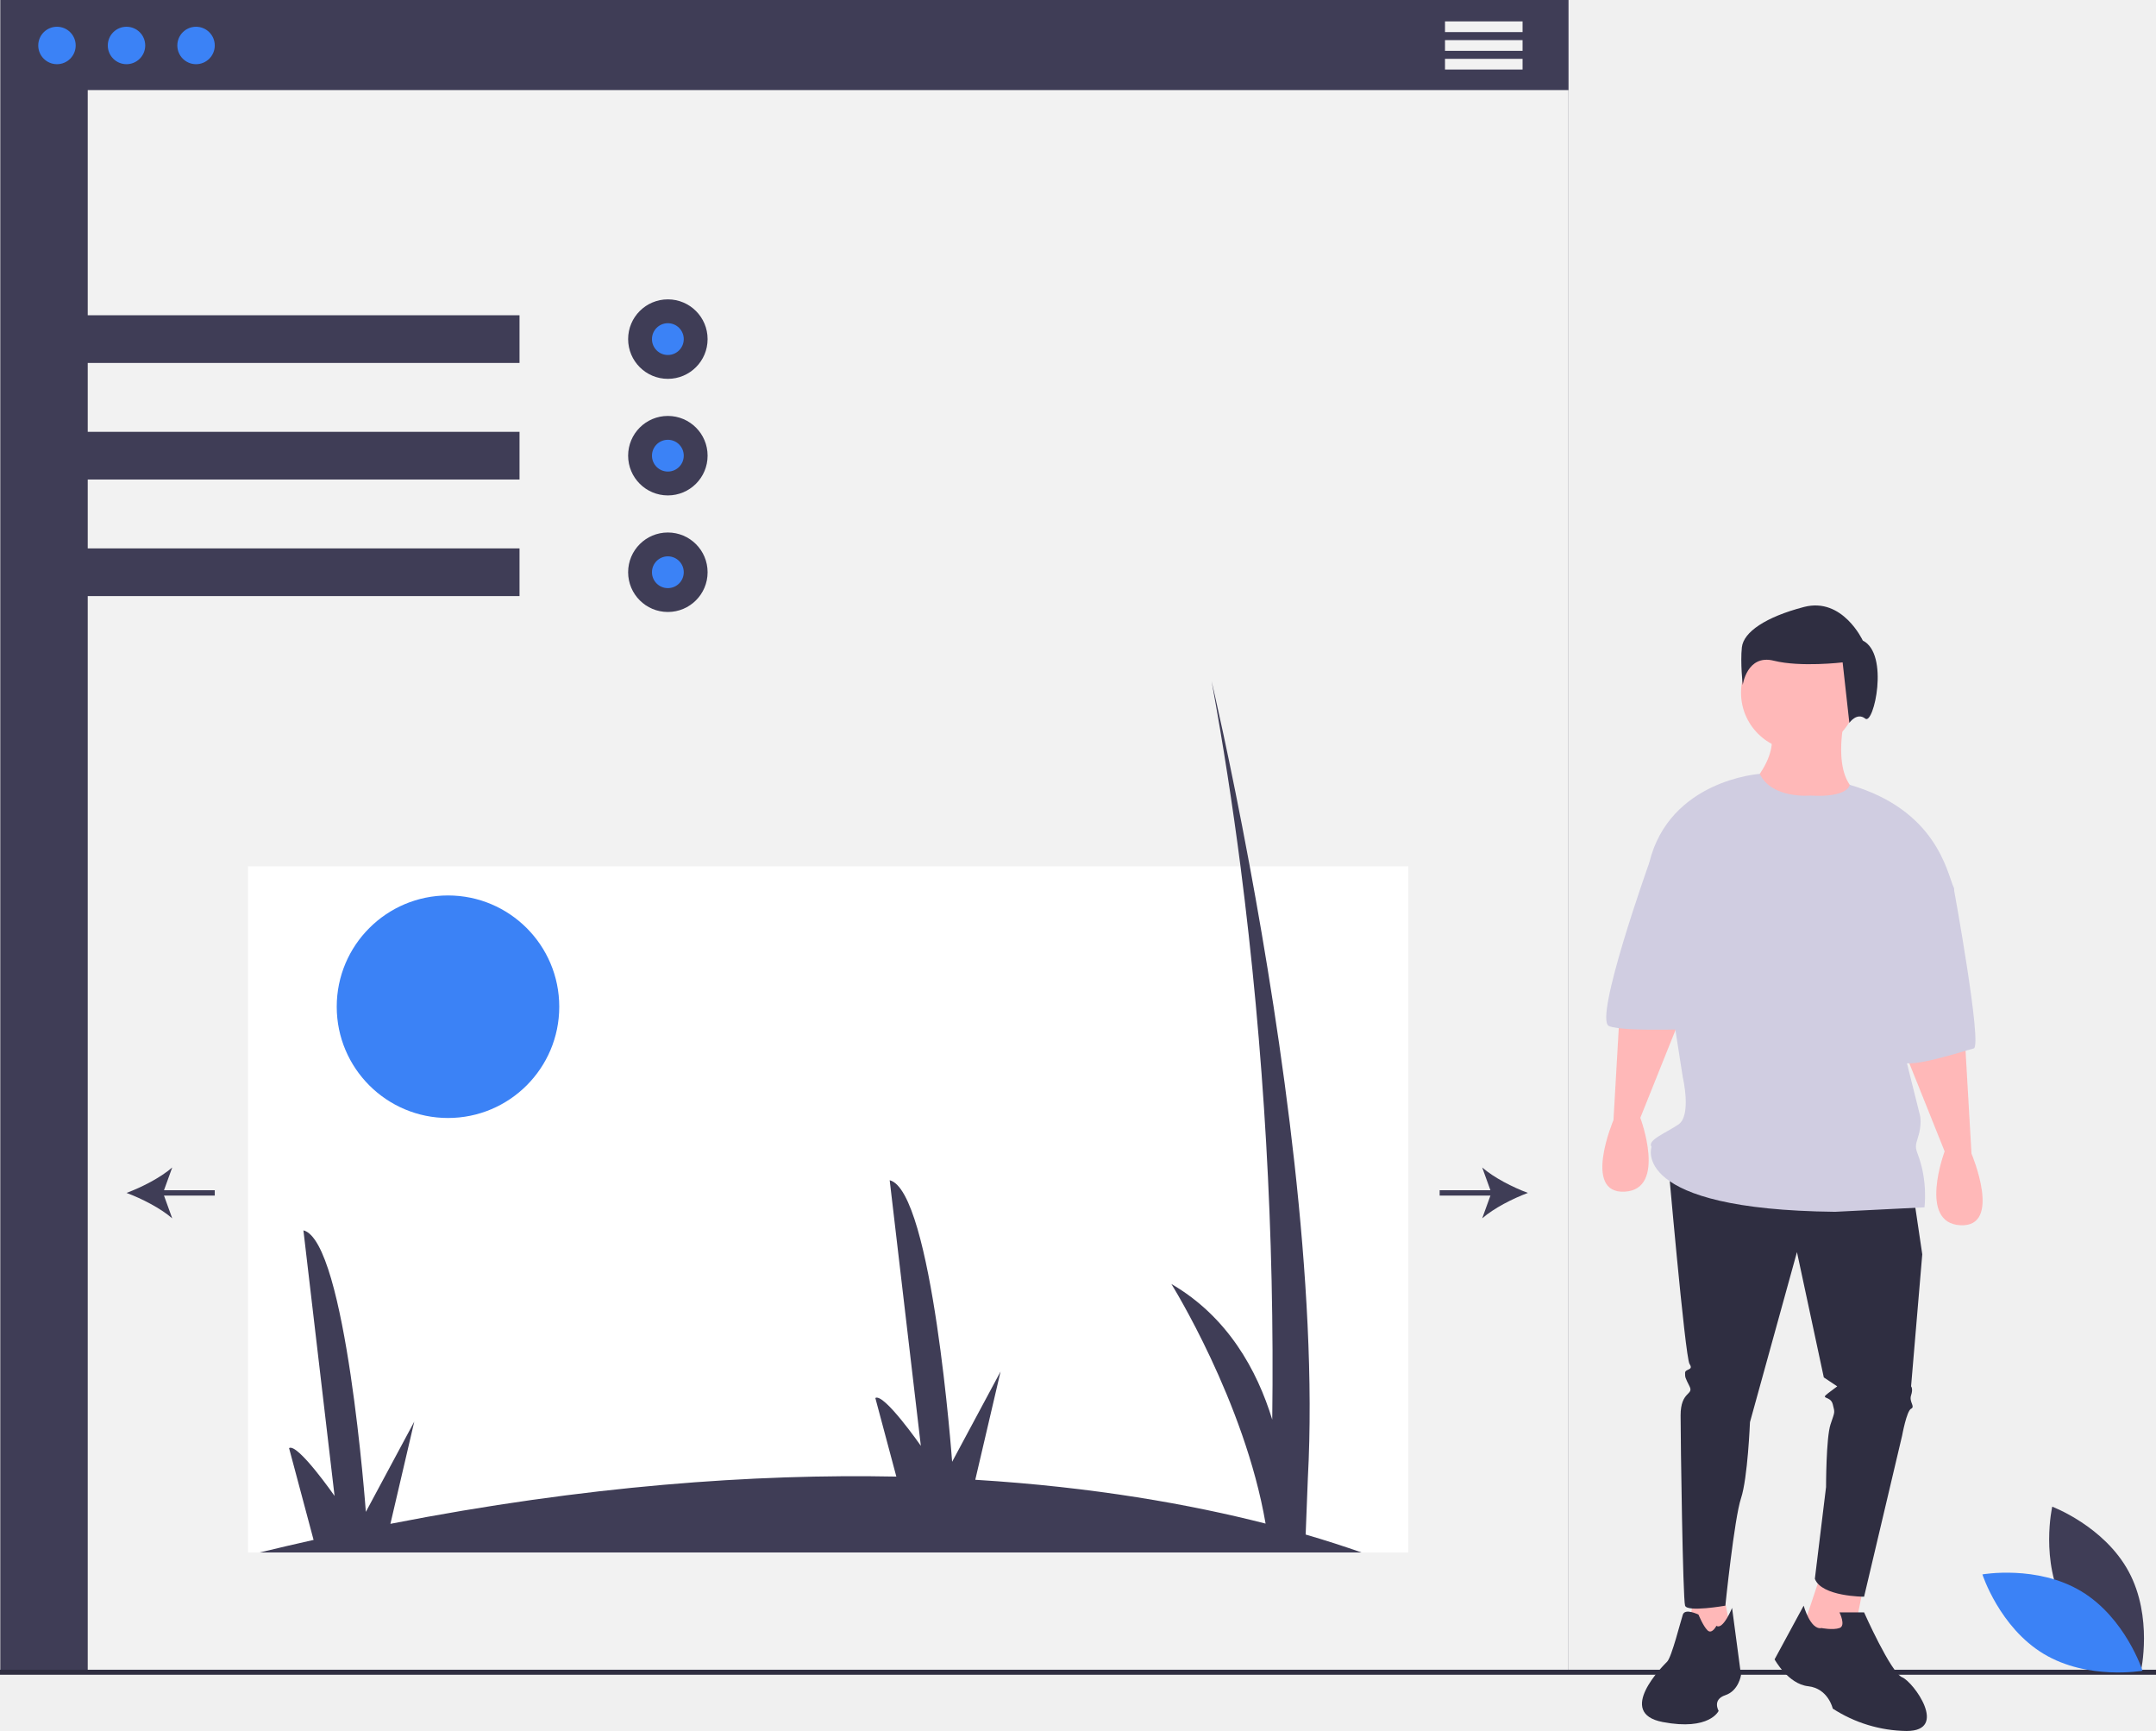
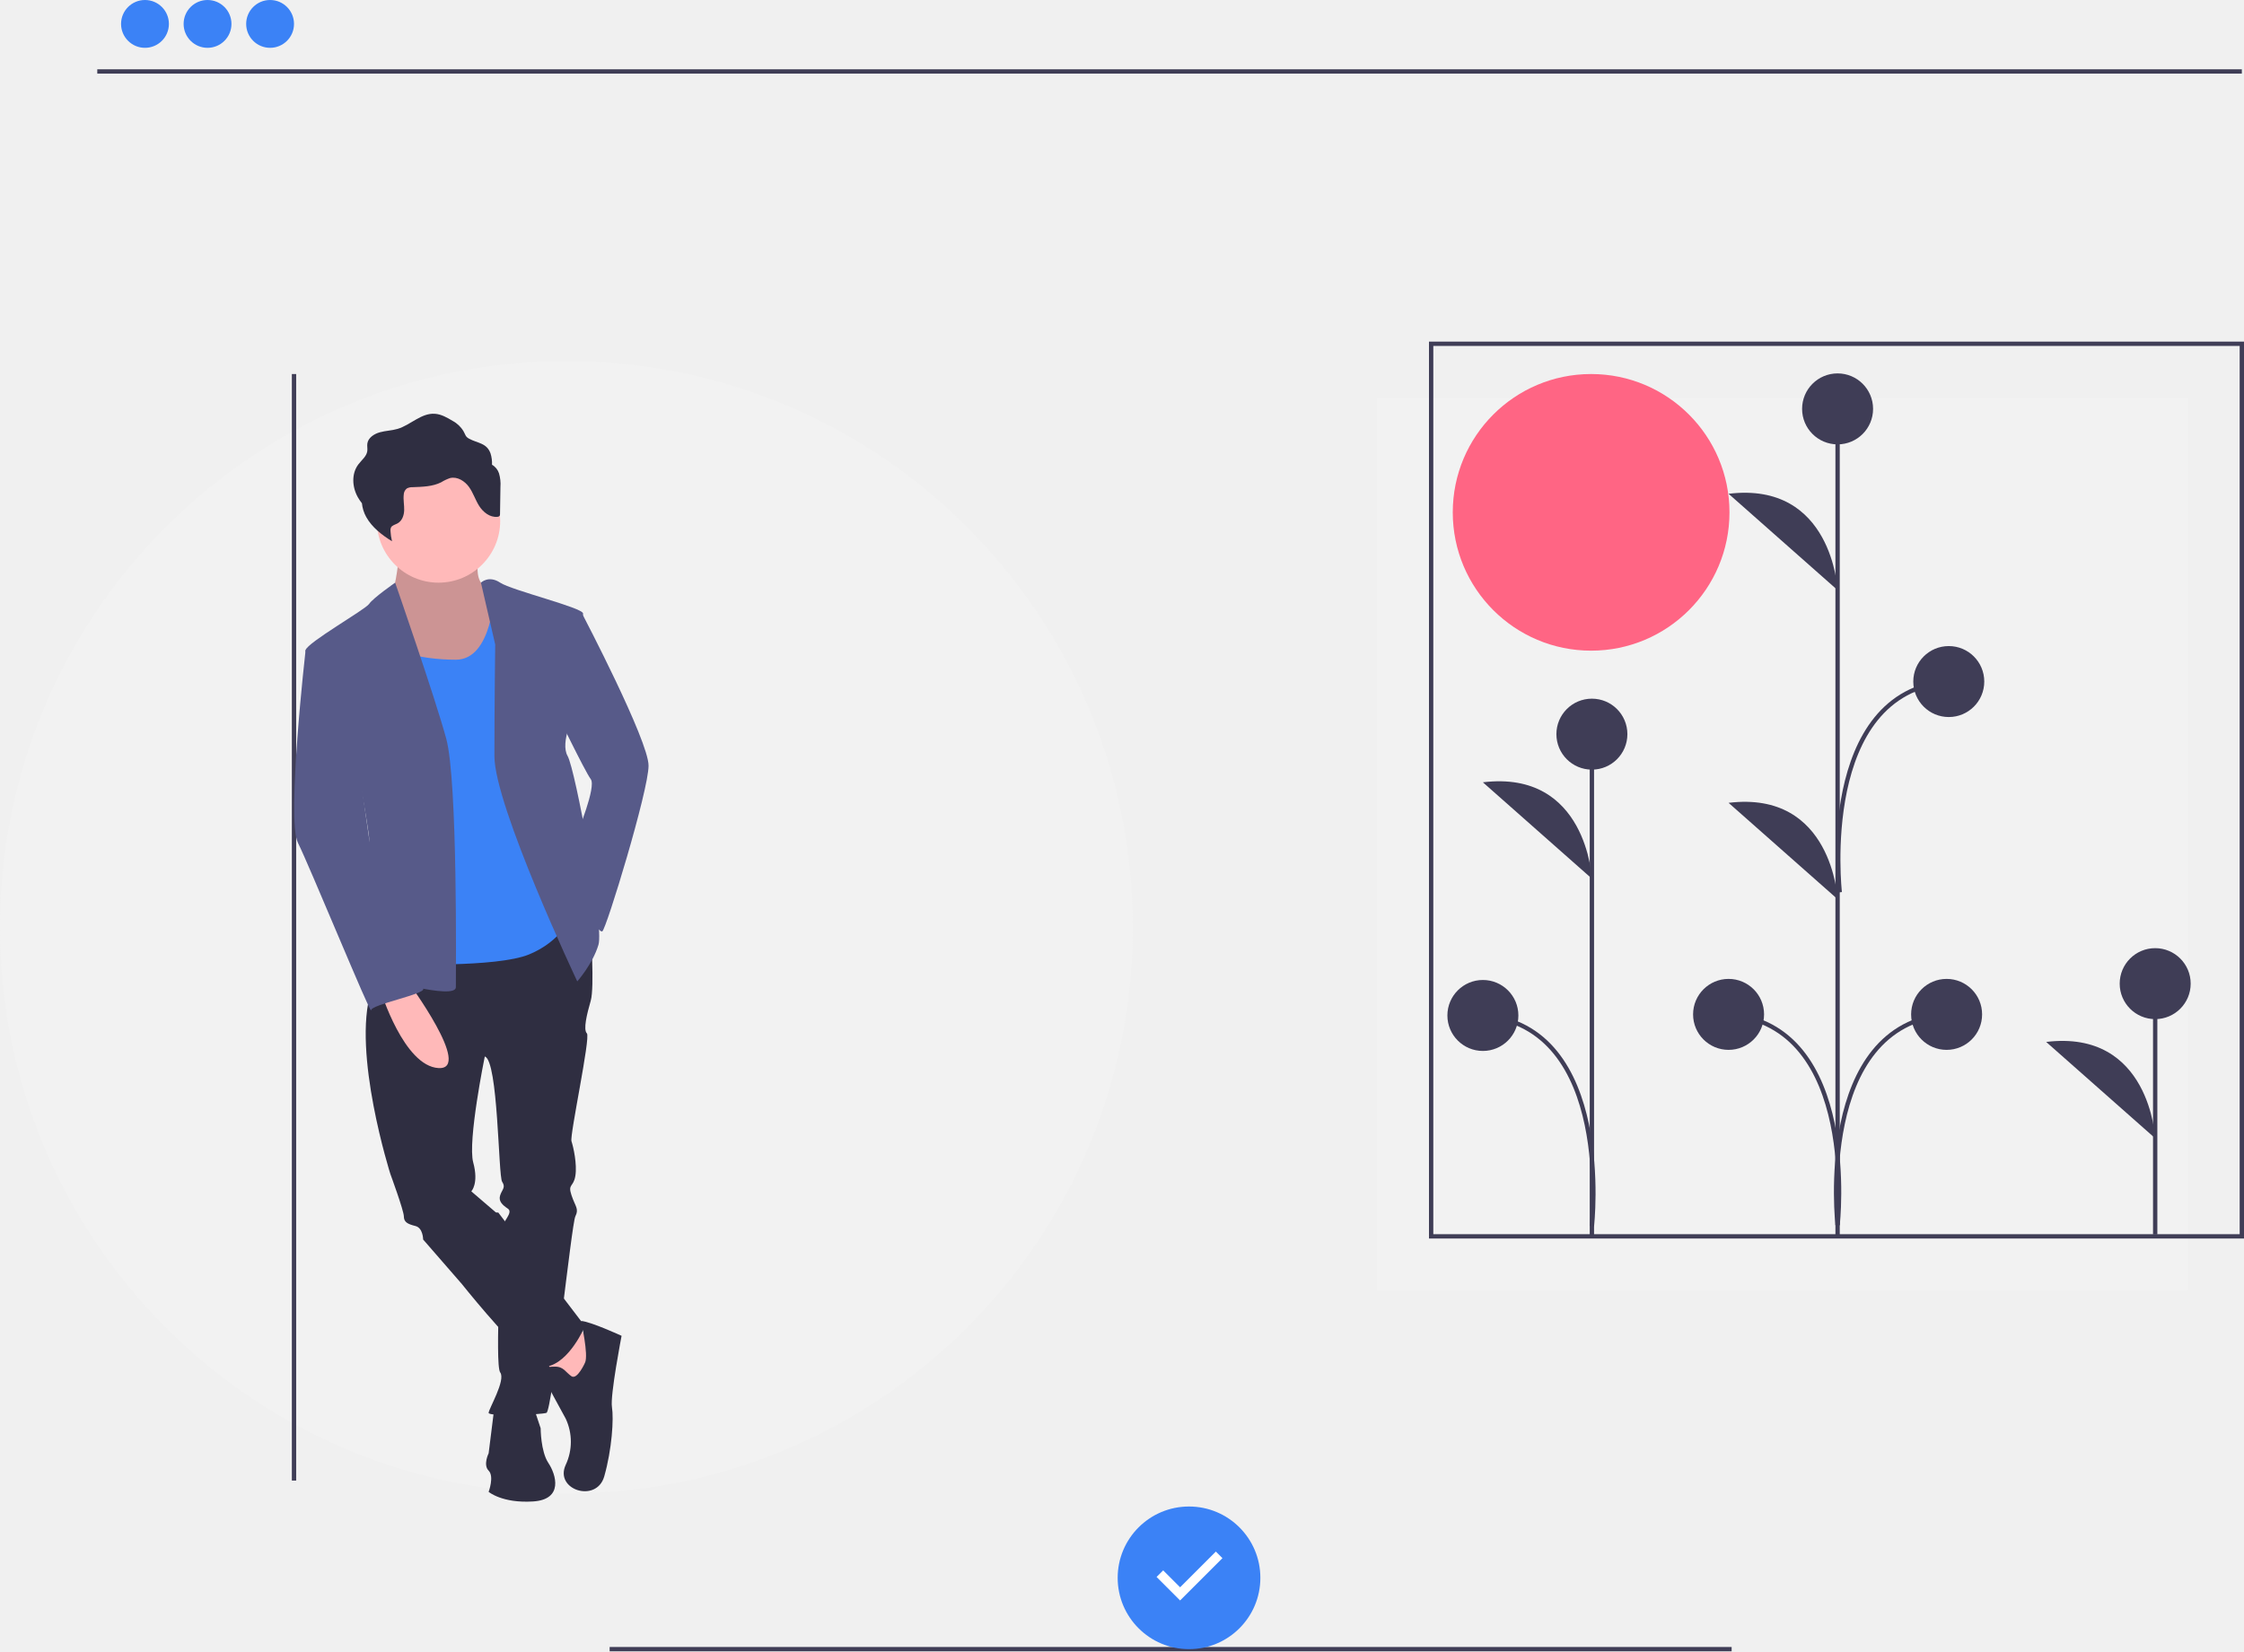
- <svg xmlns="http://www.w3.org/2000/svg" data-name="Layer 1" width="963.51" height="773.5" viewBox="0 0 963.51 773.5">
-   <rect x="0.139" width="700.83" height="747" fill="#3f3d56" />
-   <rect x="39.206" y="40.25" width="661.764" height="706.75" fill="#f2f2f2" />
-   <rect x="25" y="140.876" width="207.171" height="21.309" fill="#3f3d56" />
-   <rect x="25" y="192.965" width="207.171" height="21.309" fill="#3f3d56" />
-   <rect x="25" y="245.054" width="207.171" height="21.309" fill="#3f3d56" />
-   <circle cx="298.466" cy="151.531" r="17.758" fill="#3f3d56" />
-   <circle cx="298.466" cy="203.62" r="17.758" fill="#3f3d56" />
-   <circle cx="298.466" cy="255.708" r="17.758" fill="#3f3d56" />
-   <rect x="110.828" y="387.114" width="518.52" height="306.613" fill="#fff" />
-   <path d="M234.306,756.977q12.182-2.948,24.079-5.611l-10.962-41.032c3.812-2.368,20.338,21.38,20.338,21.38L253.839,613.035c19.072,4.747,27.903,125.806,27.903,125.806l21.641-40.333-10.666,45.672c87.367-17.083,162.742-22.375,226.101-21.108L509.429,687.948c3.812-2.368,20.338,21.368,20.338,21.368L515.845,590.637c19.072,4.759,27.903,125.818,27.903,125.818l21.652-40.345L554.095,724.493c53.095,3.256,96.364,11.057,129.737,19.581-9.352-54.587-42.109-107.078-42.109-107.078,25.204,14.656,38.309,38.51,45.08,60.612a1758.325,1758.325,0,0,0-14.182-247.244c-3.457-26.743-7.719-54.433-12.916-82.703.284,1.196,8.097,34.343,17.059,82.703,13.946,75.209,30.626,187.259,25.962,273.3l-.983,25.299c9.293,2.711,17.615,5.422,24.967,8.015Z" transform="translate(-118.2452 -63.25)" fill="#3f3d56" />
-   <circle cx="200.208" cy="449.857" r="49.721" fill="#3b82f6" />
-   <circle cx="298.466" cy="151.531" r="7.103" fill="#3b82f6" />
-   <circle cx="298.466" cy="203.62" r="7.103" fill="#3b82f6" />
-   <circle cx="298.466" cy="255.708" r="7.103" fill="#3b82f6" />
-   <rect x="643.379" y="531.864" width="25.015" height="2.39" fill="#3f3d56" />
-   <path d="M801.065,596.309c-6.788,2.519-15.211,6.816-20.432,11.368l4.112-11.368-4.112-11.366C785.855,589.495,794.277,593.793,801.065,596.309Z" transform="translate(-118.2452 -63.25)" fill="#3f3d56" />
-   <rect x="70.962" y="531.864" width="25.015" height="2.39" fill="#3f3d56" />
-   <path d="M174.781,596.309c6.788-2.519,15.211-6.816,20.432-11.368l-4.112,11.368,4.112,11.366C189.991,603.123,181.569,598.826,174.781,596.309Z" transform="translate(-118.2452 -63.25)" fill="#3f3d56" />
-   <circle cx="25.46" cy="20.318" r="8.366" fill="#3b82f6" />
-   <circle cx="56.535" cy="20.318" r="8.366" fill="#3b82f6" />
-   <circle cx="87.611" cy="20.318" r="8.366" fill="#3b82f6" />
-   <rect x="645.769" y="9.562" width="34.661" height="4.781" fill="#f2f2f2" />
-   <rect x="645.769" y="17.928" width="34.661" height="4.781" fill="#f2f2f2" />
-   <rect x="645.769" y="26.294" width="34.661" height="4.781" fill="#f2f2f2" />
-   <rect y="746.13" width="963.51" height="2.241" fill="#2f2e41" />
-   <polygon points="770.055 711.5 774.055 731.5 754.055 735.5 757.055 710.5 770.055 711.5" fill="#ffb8b8" />
-   <polygon points="833.055 707.5 828.055 732.5 804.055 732.5 814.055 702.5 833.055 707.5" fill="#ffb8b8" />
-   <path d="M973.3,596.75l4,27-5,59s1,1,0,4,2,5,0,6-4,12-4,12l-17,72s-19,0-22-8l5-41s0-22,2-28,2-5,1-9-6-2-2-5l4-3-6-4-12-56-21,76s-1,25-4,34-7,48-7,48-17,3-18,0-2-74-2-85,6-9,4-13-2-4-2-6,4-1,2-4-9.879-93.472-9.879-93.472Z" transform="translate(-118.2452 -63.25)" fill="#2f2e41" />
-   <path d="M932.3,790.75s5,1,8,0,0-7,0-7h11s12,27,17,29,21,24,2,24a62.086,62.086,0,0,1-33-10s-2-9-11-10-15-12-15-12l13-24S927.3,791.75,932.3,790.75Z" transform="translate(-118.2452 -63.25)" fill="#2f2e41" />
-   <path d="M885.3,789.75s-2,4-4,2-4-7-4-7-6-3-7,0-5,19-7,21-23,23-2,27,25-5,25-5-3-5,3-7,7-9,7-9l-4-30S888.3,791.75,885.3,789.75Z" transform="translate(-118.2452 -63.25)" fill="#2f2e41" />
-   <path d="M996.3,526.75l3,52s14,33-5,32-7-33-7-33l-18.602-46.409Z" transform="translate(-118.2452 -63.25)" fill="#ffb8b8" />
-   <path d="M842.3,511.75l-3,52s-14,33,5,32,7-33,7-33l18.602-46.409Z" transform="translate(-118.2452 -63.25)" fill="#ffb8b8" />
-   <circle cx="804.055" cy="309.5" r="26" fill="#ffb8b8" />
-   <path d="M942.8,383.25s-7,28,7,35-44,17-48,0l2-8s8-10,6-19Z" transform="translate(-118.2452 -63.25)" fill="#ffb8b8" />
-   <path d="M927.3,418.75s-17.255,1.611-22.628-9.694c0,0-40.372,2.694-49.372,39.694l15,96s4,17-2,21-14,7-12,10c0,0-10,28,82,29l40-2a55.646,55.646,0,0,0-1-17c-2-9-4-8-2-14s1-10,1-10l-12-48s30-47,27-54-7.804-34.601-46.402-45.8C944.898,413.95,944.3,419.75,927.3,418.75Z" transform="translate(-118.2452 -63.25)" fill="#d0cde1" />
-   <path d="M978.3,442.75l13,17s13,71,9,72-28,9-32,6-22-62-22-62Z" transform="translate(-118.2452 -63.25)" fill="#d0cde1" />
-   <path d="M872.3,437.75l-17,11s-25,70-18,73,46,1,46,1Z" transform="translate(-118.2452 -63.25)" fill="#d0cde1" />
-   <path d="M950.72,349.482s-9.006-19.512-26.267-15.009-27.017,11.257-27.767,18.011.375,16.886.375,16.886,1.876-13.884,13.884-10.882,30.769.75,30.769.75l3.002,27.017s3.377-4.878,7.129-1.876S962.727,355.486,950.72,349.482Z" transform="translate(-118.2452 -63.25)" fill="#2f2e41" />
-   <path d="M1040.84,781.009c10.945,20.298,34.175,29.012,34.175,29.012s5.484-24.196-5.461-44.495-34.175-29.012-34.175-29.012S1029.895,760.71,1040.84,781.009Z" transform="translate(-118.2452 -63.25)" fill="#3f3d56" />
-   <path d="M1048.363,774.331c19.761,11.889,27.371,35.503,27.371,35.503s-24.428,4.339-44.188-7.55-27.371-35.503-27.371-35.503S1028.603,762.442,1048.363,774.331Z" transform="translate(-118.2452 -63.25)" fill="#3b82f6" />
+ <svg xmlns="http://www.w3.org/2000/svg" data-name="Layer 1" width="1038" height="764.064" viewBox="0 0 1038 764.064">
+   <rect x="637" y="184.064" width="375" height="413" fill="#f2f2f2" />
+   <circle cx="262" cy="429.064" r="262" fill="#f2f2f2" />
+   <line x1="996.917" y1="571.224" x2="996.917" y2="455.131" fill="#3f3d56" stroke="#3f3d56" stroke-miterlimit="10" stroke-width="2" />
+   <circle cx="996.917" cy="455.131" r="16.417" fill="#3f3d56" />
+   <path d="M1078.417,595.15s-2.345-50.443-50.424-44.58" transform="translate(-81.5 -68.46809)" fill="#3f3d56" />
+   <line x1="850.007" y1="571.379" x2="850.007" y2="189.375" fill="#3f3d56" stroke="#3f3d56" stroke-miterlimit="10" stroke-width="2" />
+   <circle cx="850.007" cy="189.192" r="16.417" fill="#3f3d56" />
+   <circle cx="799.583" cy="469.357" r="16.417" fill="#3f3d56" />
+   <path d="M931.507,341.52s-2.345-50.443-50.424-44.58" transform="translate(-81.5 -68.46809)" fill="#3f3d56" />
+   <path d="M931.507,484.52s-2.345-50.443-50.424-44.58" transform="translate(-81.5 -68.46809)" fill="#3f3d56" />
+   <path d="M931.507,635.334s10.554-92.818-50.424-97.509" transform="translate(-81.5 -68.46809)" fill="none" stroke="#3f3d56" stroke-miterlimit="10" stroke-width="2" />
+   <circle cx="900.439" cy="469.357" r="16.417" fill="#3f3d56" />
+   <path d="M931.514,635.334s-10.554-92.818,50.424-97.509" transform="translate(-81.5 -68.46809)" fill="none" stroke="#3f3d56" stroke-miterlimit="10" stroke-width="2" />
+   <circle cx="901.439" cy="315.357" r="16.417" fill="#3f3d56" />
+   <path d="M932.514,481.334s-10.554-92.818,50.424-97.509" transform="translate(-81.5 -68.46809)" fill="none" stroke="#3f3d56" stroke-miterlimit="10" stroke-width="2" />
+   <line x1="736.356" y1="571.879" x2="736.356" y2="339.692" fill="#3f3d56" stroke="#3f3d56" stroke-miterlimit="10" stroke-width="2" />
+   <circle cx="736.356" cy="339.692" r="16.417" fill="#3f3d56" />
+   <path d="M817.856,475.02s-2.345-50.443-50.424-44.58" transform="translate(-81.5 -68.46809)" fill="#3f3d56" />
+   <path d="M817.856,635.834s10.554-92.818-50.424-97.509" transform="translate(-81.5 -68.46809)" fill="none" stroke="#3f3d56" stroke-miterlimit="10" stroke-width="2" />
+   <circle cx="685.932" cy="469.857" r="16.417" fill="#3f3d56" />
+   <circle cx="736" cy="237.064" r="64" fill="#ff6584" />
+   <line x1="45" y1="33.064" x2="1037" y2="33.064" fill="none" stroke="#3f3d56" stroke-miterlimit="10" stroke-width="2" />
+   <line x1="282" y1="763.064" x2="801" y2="763.064" fill="none" stroke="#3f3d56" stroke-miterlimit="10" stroke-width="2" />
+   <circle cx="67.064" cy="11.064" r="11.064" fill="#3b82f6" />
+   <circle cx="96" cy="11.064" r="11.064" fill="#3b82f6" />
+   <circle cx="124.936" cy="11.064" r="11.064" fill="#3b82f6" />
+   <rect x="662" y="159.064" width="375" height="413" fill="none" stroke="#3f3d56" stroke-miterlimit="10" stroke-width="2" />
+   <line x1="136" y1="173.064" x2="136" y2="685.064" fill="none" stroke="#3f3d56" stroke-miterlimit="10" stroke-width="2" />
+   <circle cx="550" cy="730.064" r="33" fill="#3b82f6" />
+   <polygon points="562.412 717.913 545.878 734.447 538.045 726.613 534.995 729.663 545.868 740.536 565.462 720.963 562.412 717.913" fill="#fff" />
+   <path d="M303.07,326.483s-2.674,9.804,2.674,13.369,7.13,20.499,7.13,20.499l-10.695,29.411-28.52,5.348L262.963,374.611v-30.303s3.565-15.151,2.674-19.608S303.07,326.483,303.07,326.483Z" transform="translate(-81.5 -68.46809)" fill="#ffb9b9" />
+   <path d="M303.07,326.483s-2.674,9.804,2.674,13.369,7.13,20.499,7.13,20.499l-10.695,29.411-28.52,5.348L262.963,374.611v-30.303s3.565-15.151,2.674-19.608S303.07,326.483,303.07,326.483Z" transform="translate(-81.5 -68.46809)" opacity="0.2" />
+   <path d="M331.59,494.93l23.173,4.456s1.783,25.846,0,32.085-3.565,13.369-1.783,15.151-8.021,47.237-7.13,49.91,2.674,10.695,1.783,16.043-3.565,3.565-1.783,8.913,3.565,6.239,1.783,9.804-10.695,90.017-13.369,90.908-26.738,1.783-26.738,0,8.021-15.151,5.348-18.716.891-64.17.891-66.844,5.348-7.13,2.674-8.913-4.456-3.565-3.565-6.239,2.674-3.565.891-6.239-1.783-56.149-8.021-57.932c0,0-8.021,39.215-5.348,49.019s-.891,13.369-.891,13.369l12.478,10.695-16.934,32.085-17.825-20.499s0-5.348-3.565-6.239-5.348-1.783-5.348-4.456-6.239-19.608-6.239-19.608-17.825-56.149-8.913-84.669,12.346-27.576,12.346-27.576Z" transform="translate(-81.5 -68.46809)" fill="#2f2e41" />
+   <polygon points="264.35 610.952 274.154 621.647 270.589 651.059 262.567 651.059 250.09 623.43 264.35 610.952" fill="#ffb9b9" />
+   <path d="M352.089,699.028s-3.565,8.021-6.239,6.239-3.56-4.456-7.573-4.456-7.578.891-6.687,2.674S343.176,724.874,343.176,724.874a25.193,25.193,0,0,1,0,21.39c-5.348,11.586,14.26,17.825,17.825,5.348s4.456-26.738,3.565-32.085,4.456-32.976,4.456-32.976-14.398-6.638-18.785-6.884C350.237,679.667,353.871,695.463,352.089,699.028Z" transform="translate(-81.5 -68.46809)" fill="#2f2e41" />
+   <path d="M328.025,718.636l3.565,10.695s0,10.695,3.565,16.043,7.13,16.934-7.13,17.825-20.499-4.456-20.499-4.456,2.674-7.13,0-9.804,0-8.021,0-8.021l2.674-21.39Z" transform="translate(-81.5 -68.46809)" fill="#2f2e41" />
+   <path d="M303.961,629.51h8.021l40.107,52.584s-7.13,16.934-17.825,18.716c0,0-1.783-.891-9.804-6.239s-29.411-32.085-29.411-32.085l-2.674-15.151Z" transform="translate(-81.5 -68.46809)" fill="#2f2e41" />
+   <circle cx="202.853" cy="241.081" r="28.52" fill="#ffb9b9" />
+   <path d="M319.112,346.091l-8.913-3.565s-.891,31.194-17.825,31.194-34.759-4.456-34.759-13.369-14.26,16.043-14.26,16.043S256.724,465.519,255.833,466.41s9.804,48.128,9.804,48.128,45.454,1.783,60.605-4.456,19.608-17.825,19.608-17.825L339.611,413.826l-12.478-60.605Z" transform="translate(-81.5 -68.46809)" fill="#3b82f6" />
+   <path d="M303.966,338.069s3.56-3.565,8.907,0,38.324,11.586,38.324,14.26v33.868s.891,5.348-1.783,8.913-8.913,16.934-5.348,23.173,16.934,78.431,14.26,87.343-9.804,16.934-9.804,16.934-38.324-81.104-38.324-104.277.372-51.602.372-51.602Z" transform="translate(-81.5 -68.46809)" fill="#575a89" />
+   <path d="M343.176,353.221h8.021s30.303,57.932,30.303,69.518-19.608,75.757-21.39,76.648-7.13-9.804-7.13-9.804l-4.456-35.65s8.913-21.39,6.239-24.955-16.043-31.194-16.043-31.194Z" transform="translate(-81.5 -68.46809)" fill="#575a89" />
+   <path d="M264.281,338.069s-10.231,7.13-12.013,9.804-28.52,17.825-29.411,21.39S243.355,403.131,243.355,403.131s8.913,49.91,8.913,53.475,3.565,64.17,3.565,64.17,36.541,10.695,36.541,4.456.891-95.364-4.456-114.972S264.281,338.069,264.281,338.069Z" transform="translate(-81.5 -68.46809)" fill="#575a89" />
+   <path d="M270.093,522.559s30.303,40.998,14.26,40.107-26.738-35.65-26.738-35.65Z" transform="translate(-81.5 -68.46809)" fill="#ffb9b9" />
+   <path d="M233.552,366.59l-10.695,2.674s-8.913,78.431-3.565,89.126,33.868,80.213,33.868,77.539,25.089-7.44,24.131-9.959-6.306-13.214-8.088-16.779-4.456-8.021-3.565-12.478-9.804-23.531-9.804-23.531-2.674-11.228-3.565-16.576-8.913-64.17-8.913-64.17Z" transform="translate(-81.5 -68.46809)" fill="#575a89" />
+   <path d="M312.317,287.471a7.087,7.087,0,0,0-3.227-3.965,15.185,15.185,0,0,0-.681-5.232c-1.775-4.94-5.981-4.657-9.949-6.841-1.722-.948-1.615-1.785-2.511-3.341a12.792,12.792,0,0,0-5.077-4.876c-2.546-1.527-5.233-3.099-8.245-3.292-6.329-.406-11.182,5.197-17.231,6.995-2.666.793-5.531.825-8.212,1.575s-5.355,2.538-5.754,5.143c-.184,1.203.141,2.436-.046,3.638-.372,2.389-2.599,4.063-4.09,6.028-3.297,4.346-2.92,10.486-.283,15.215a21.269,21.269,0,0,0,1.901,2.8,16.483,16.483,0,0,0,2.007,6.397c2.637,4.729,7.174,8.262,11.913,11.198a25.008,25.008,0,0,1-.703-4.775,3.116,3.116,0,0,1,.216-1.582c.528-1.039,1.923-1.315,2.986-1.883,2.203-1.178,3.066-3.785,3.13-6.169s-.473-4.771-.208-7.143a3.814,3.814,0,0,1,1.419-2.871,5.15,5.15,0,0,1,2.676-.601c4.513-.173,9.228-.251,13.209-2.26a20.071,20.071,0,0,1,4.111-1.957c3.383-.83,6.84,1.401,8.79,4.133s2.922,5.982,4.72,8.803,4.906,5.338,8.384,5.004a1.431,1.431,0,0,0,1.039-.435,1.395,1.395,0,0,0,.191-.833l.194-12.513A17.852,17.852,0,0,0,312.317,287.471Z" transform="translate(-81.5 -68.46809)" fill="#2f2e41" />
</svg>
